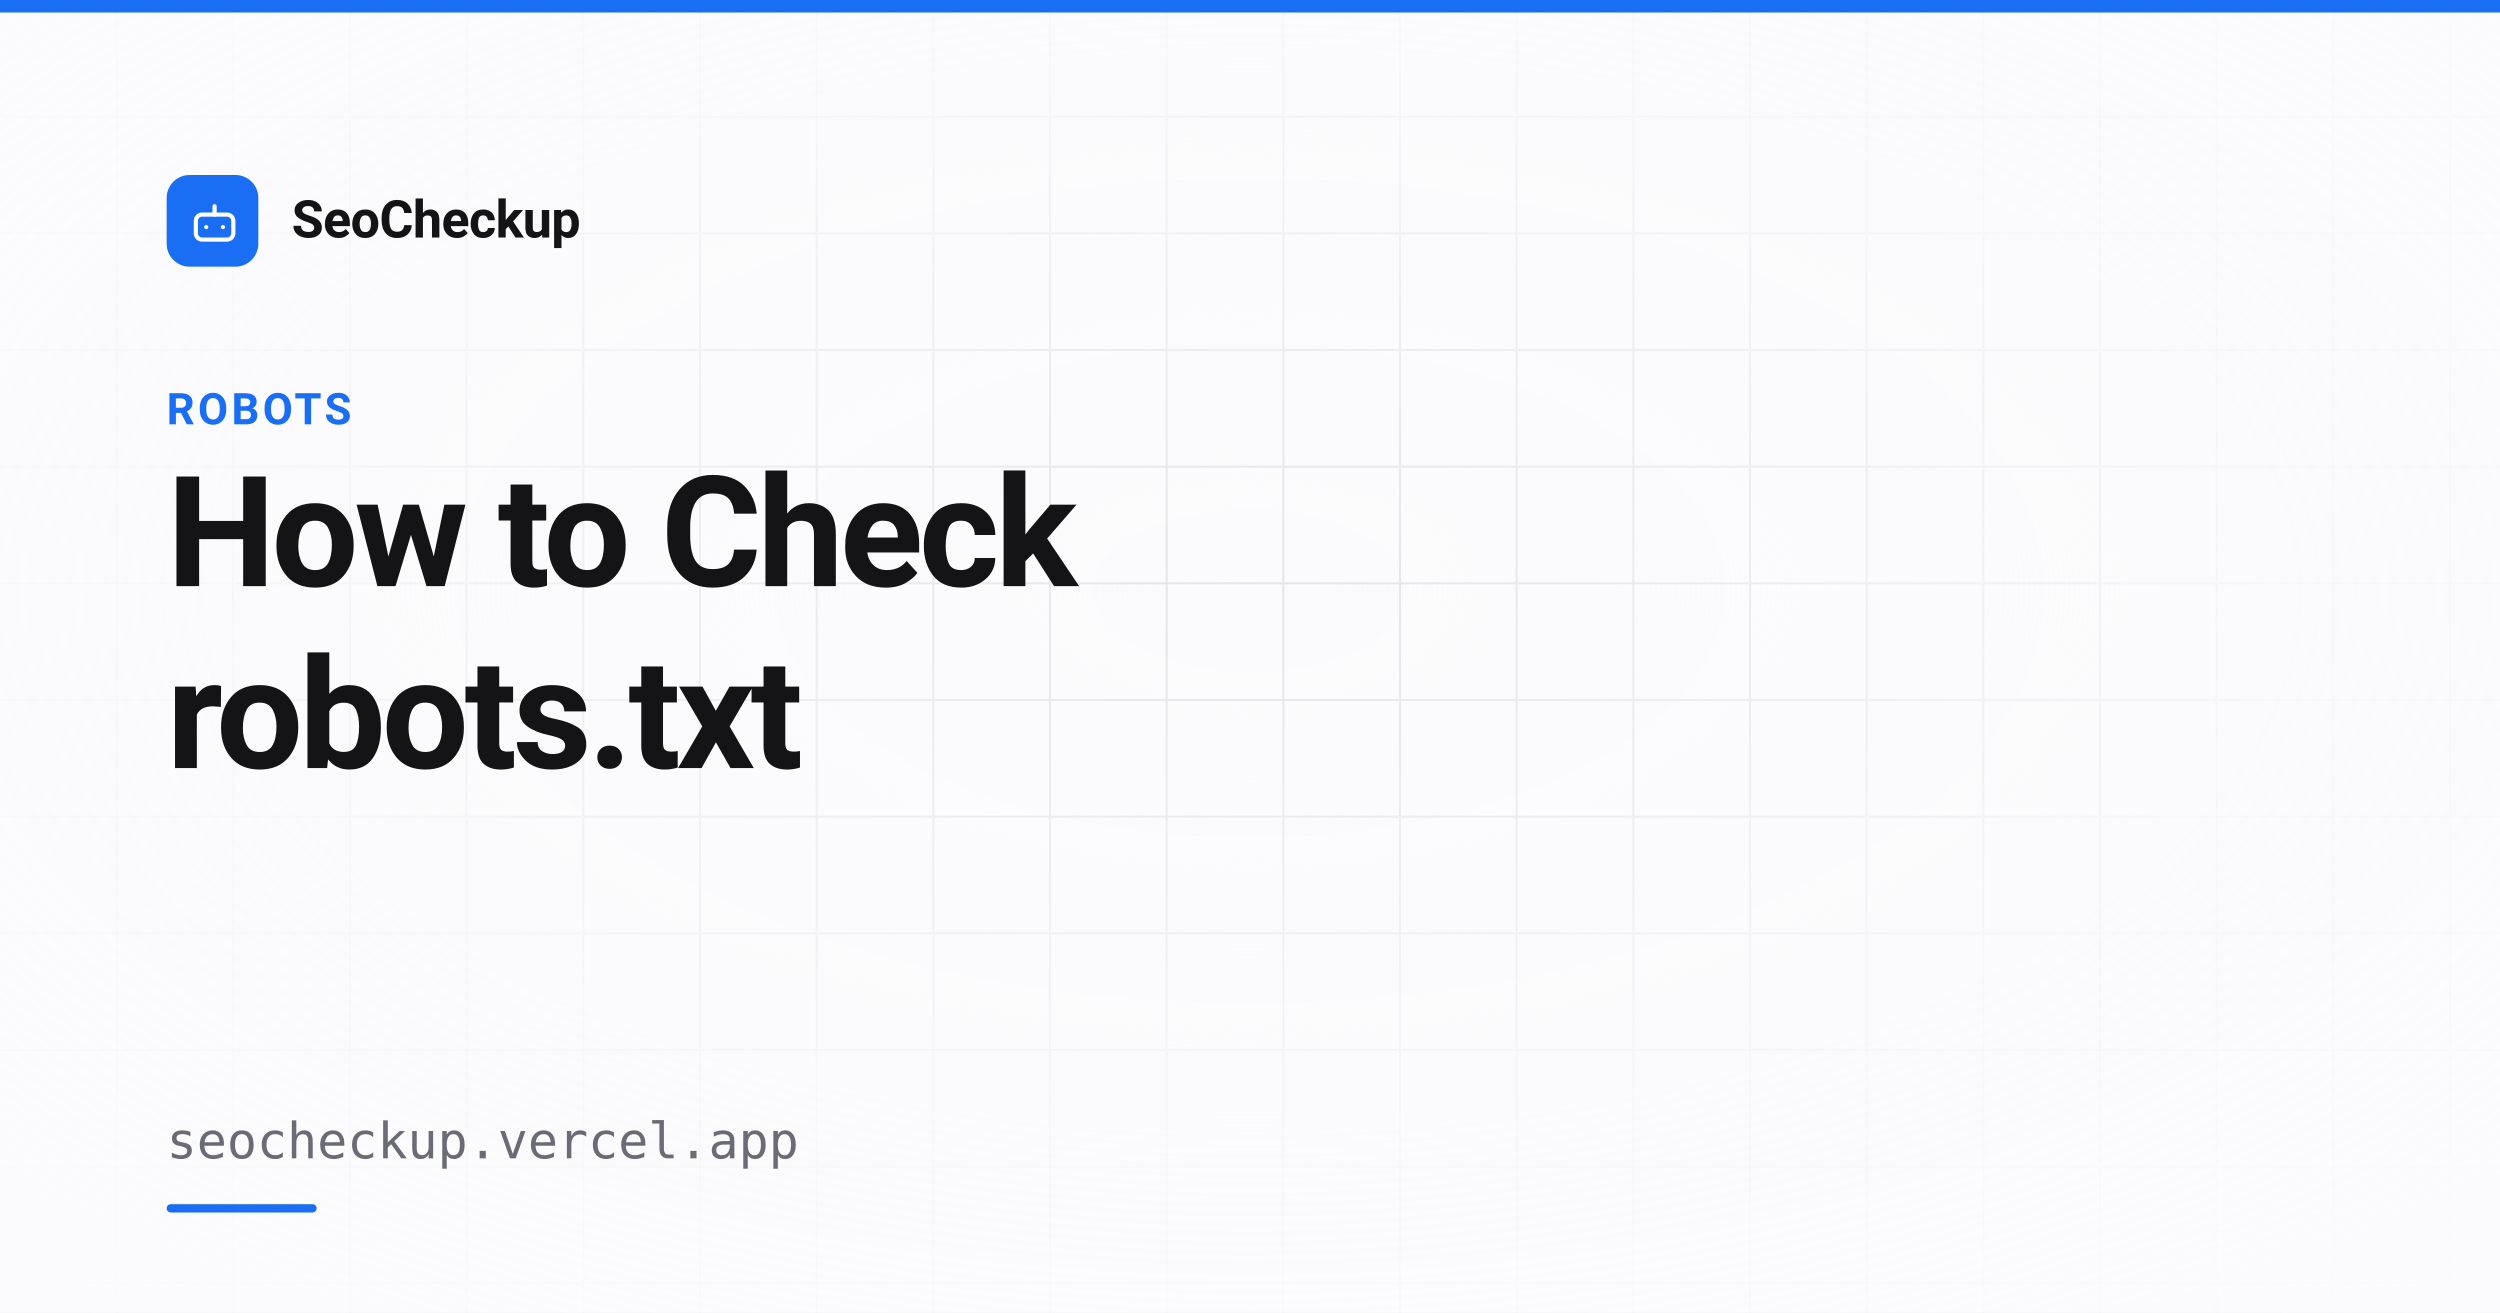
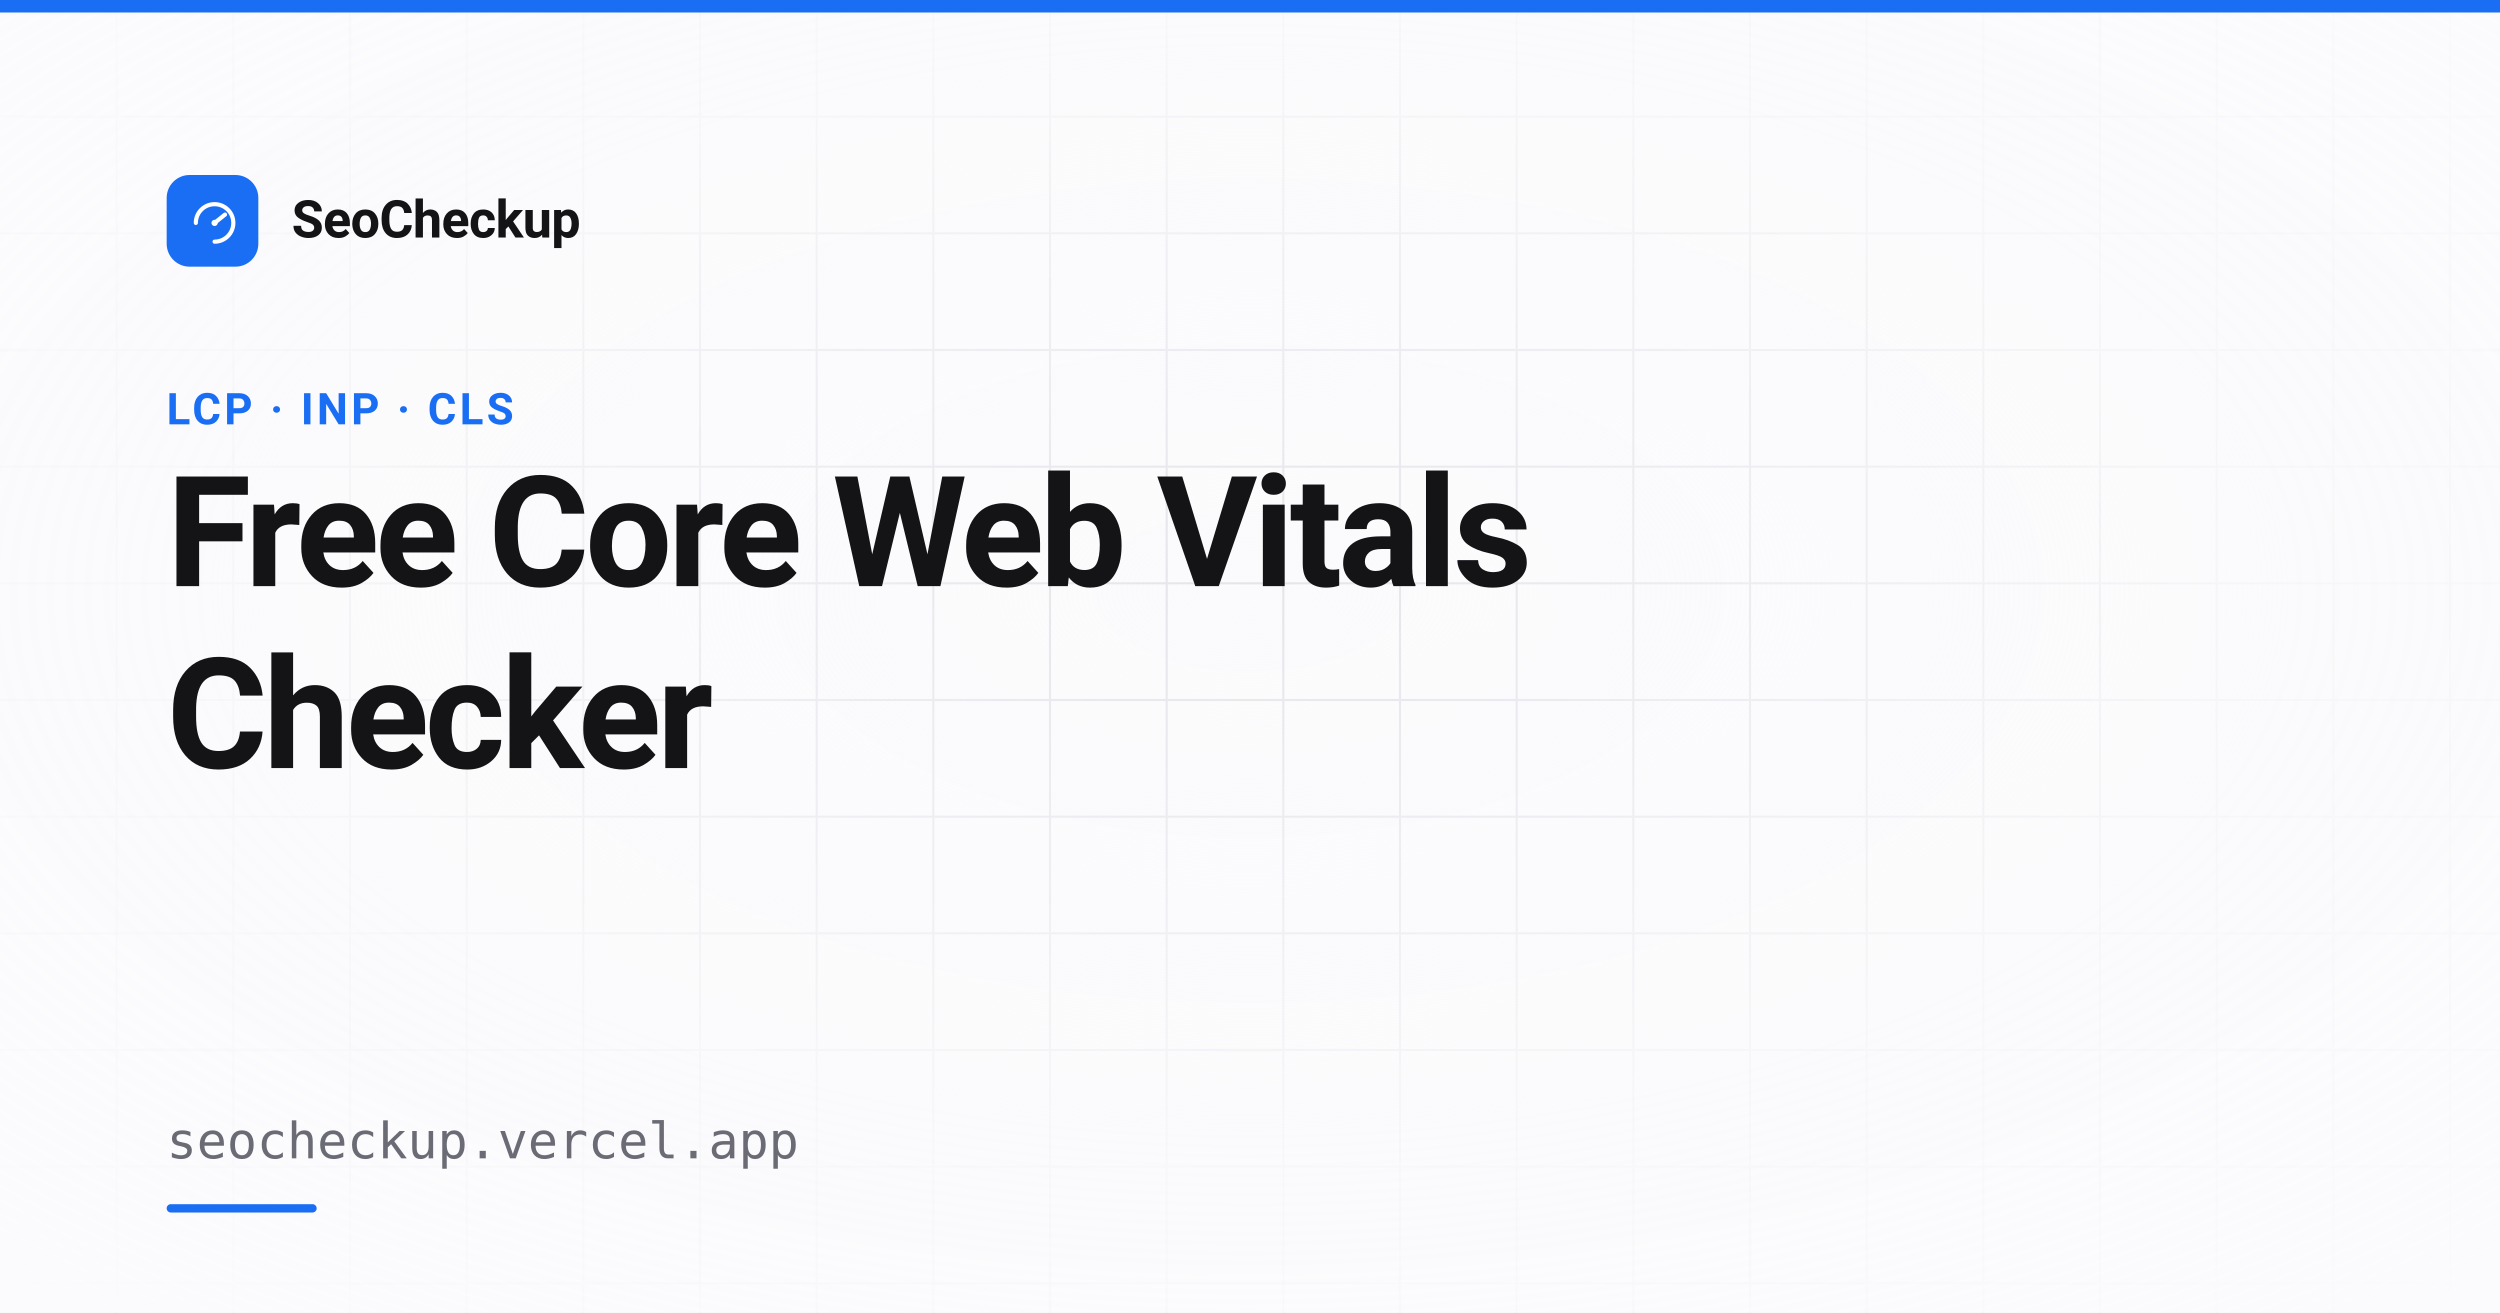
- <svg xmlns="http://www.w3.org/2000/svg" width="1200" height="630" viewBox="0 0 1200 630" fill="none" role="img" aria-label="How to Check robots.txt">
+ <svg xmlns="http://www.w3.org/2000/svg" width="1200" height="630" viewBox="0 0 1200 630" fill="none" role="img" aria-label="Free Core Web Vitals Checker">
  <rect width="1200" height="630" fill="#fbfbfd" />
  <g stroke="#e4e4ea" stroke-width="1">
    <line x1="0" y1="56" x2="1200" y2="56" />
    <line x1="0" y1="112" x2="1200" y2="112" />
    <line x1="0" y1="168" x2="1200" y2="168" />
    <line x1="0" y1="224" x2="1200" y2="224" />
    <line x1="0" y1="280" x2="1200" y2="280" />
    <line x1="0" y1="336" x2="1200" y2="336" />
    <line x1="0" y1="392" x2="1200" y2="392" />
    <line x1="0" y1="448" x2="1200" y2="448" />
    <line x1="0" y1="504" x2="1200" y2="504" />
    <line x1="0" y1="560" x2="1200" y2="560" />
    <line x1="0" y1="616" x2="1200" y2="616" />
    <line x1="56" y1="0" x2="56" y2="630" />
    <line x1="112" y1="0" x2="112" y2="630" />
    <line x1="168" y1="0" x2="168" y2="630" />
    <line x1="224" y1="0" x2="224" y2="630" />
    <line x1="280" y1="0" x2="280" y2="630" />
    <line x1="336" y1="0" x2="336" y2="630" />
    <line x1="392" y1="0" x2="392" y2="630" />
    <line x1="448" y1="0" x2="448" y2="630" />
    <line x1="504" y1="0" x2="504" y2="630" />
    <line x1="560" y1="0" x2="560" y2="630" />
    <line x1="616" y1="0" x2="616" y2="630" />
    <line x1="672" y1="0" x2="672" y2="630" />
    <line x1="728" y1="0" x2="728" y2="630" />
    <line x1="784" y1="0" x2="784" y2="630" />
    <line x1="840" y1="0" x2="840" y2="630" />
    <line x1="896" y1="0" x2="896" y2="630" />
    <line x1="952" y1="0" x2="952" y2="630" />
    <line x1="1008" y1="0" x2="1008" y2="630" />
    <line x1="1064" y1="0" x2="1064" y2="630" />
    <line x1="1120" y1="0" x2="1120" y2="630" />
    <line x1="1176" y1="0" x2="1176" y2="630" />
  </g>
  <rect width="1200" height="630" fill="url(#fade)" />
  <defs>
    <radialGradient id="fade" cx="0.5" cy="0.45" r="0.75">
      <stop offset="0" stop-color="#fbfbfd" stop-opacity="0" />
      <stop offset="0.55" stop-color="#fbfbfd" stop-opacity="0.82" />
      <stop offset="1" stop-color="#fbfbfd" />
    </radialGradient>
  </defs>
  <rect x="0" y="0" width="1200" height="6" fill="#1a6ef4" />
  <g transform="translate(80,84)">
    <rect x="0" y="0" width="44" height="44" rx="11" fill="#1a6ef4" />
    <g transform="translate(11,11)" stroke="#ffffff" stroke-width="2" stroke-linecap="round" stroke-linejoin="round" fill="none">
-       <rect x="3" y="8" width="18" height="12" rx="3" />
-       <path d="M12 4v4M8 14h.01M16 14h.01" />
+       <path d="M12 21a9 9 0 1 0-9-9" />
+       <path d="M12 12l5-4" />
+       <circle cx="12" cy="12" r="1.5" fill="#fff" stroke="none" />
    </g>
    <text x="60" y="30" fill="#141417" font-family="system-ui,-apple-system,BlinkMacSystemFont,'Segoe UI',Roboto,'Helvetica Neue',Arial,sans-serif" font-size="25" font-weight="600" letter-spacing="-0.3">SeoCheckup</text>
  </g>
-   <text x="80" y="203.68" fill="#1a6ef4" font-family="system-ui,-apple-system,BlinkMacSystemFont,'Segoe UI',Roboto,'Helvetica Neue',Arial,sans-serif" font-size="21" font-weight="600" letter-spacing="1.6">ROBOTS</text>
-   <text x="80" y="281.34" fill="#141417" font-family="system-ui,-apple-system,BlinkMacSystemFont,'Segoe UI',Roboto,'Helvetica Neue',Arial,sans-serif" font-size="74" font-weight="600" letter-spacing="-2">How to Check</text>
-   <text x="80" y="368.66" fill="#141417" font-family="system-ui,-apple-system,BlinkMacSystemFont,'Segoe UI',Roboto,'Helvetica Neue',Arial,sans-serif" font-size="74" font-weight="600" letter-spacing="-2">robots.txt</text>
+   <text x="80" y="203.68" fill="#1a6ef4" font-family="system-ui,-apple-system,BlinkMacSystemFont,'Segoe UI',Roboto,'Helvetica Neue',Arial,sans-serif" font-size="21" font-weight="600" letter-spacing="1.6">LCP · INP · CLS</text>
+   <text x="80" y="281.34" fill="#141417" font-family="system-ui,-apple-system,BlinkMacSystemFont,'Segoe UI',Roboto,'Helvetica Neue',Arial,sans-serif" font-size="74" font-weight="600" letter-spacing="-2">Free Core Web Vitals</text>
+   <text x="80" y="368.66" fill="#141417" font-family="system-ui,-apple-system,BlinkMacSystemFont,'Segoe UI',Roboto,'Helvetica Neue',Arial,sans-serif" font-size="74" font-weight="600" letter-spacing="-2">Checker</text>
  <text x="80" y="556" fill="#6b6b76" font-family="ui-monospace,SFMono-Regular,Menlo,Consolas,monospace" font-size="24">seocheckup.vercel.app</text>
  <rect x="80" y="578" width="72" height="4" rx="2" fill="#1a6ef4" />
</svg>
